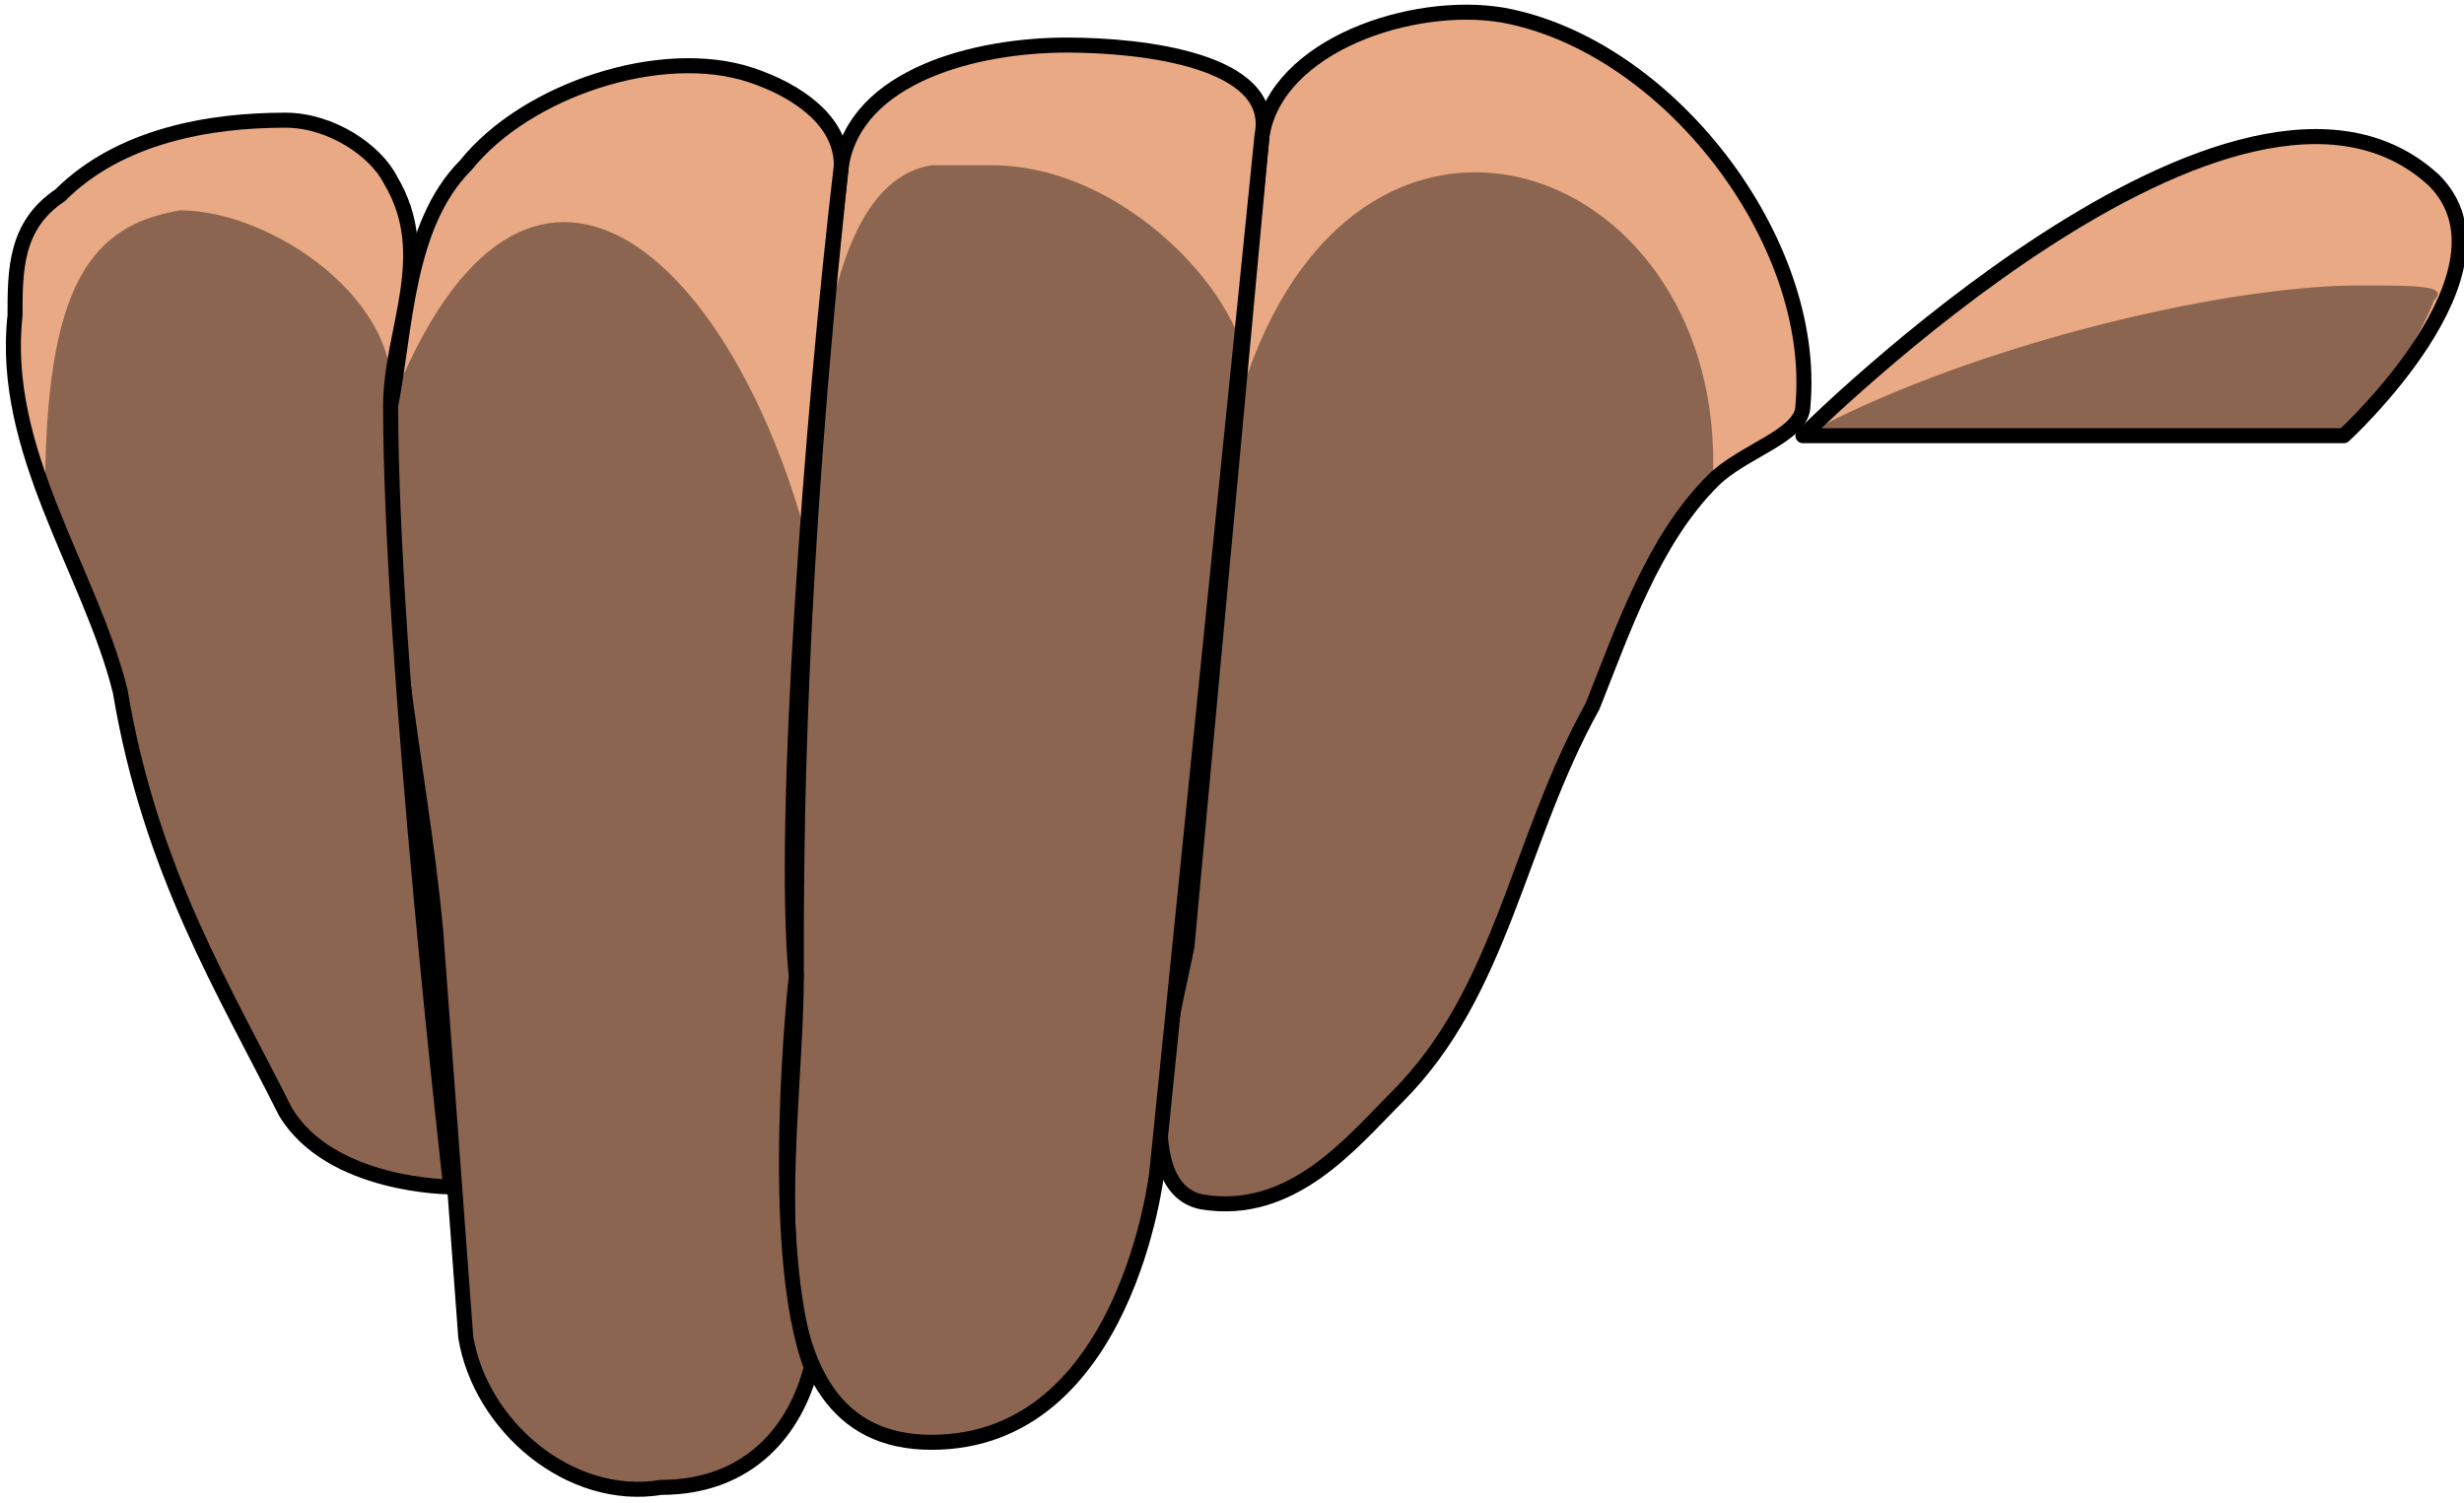
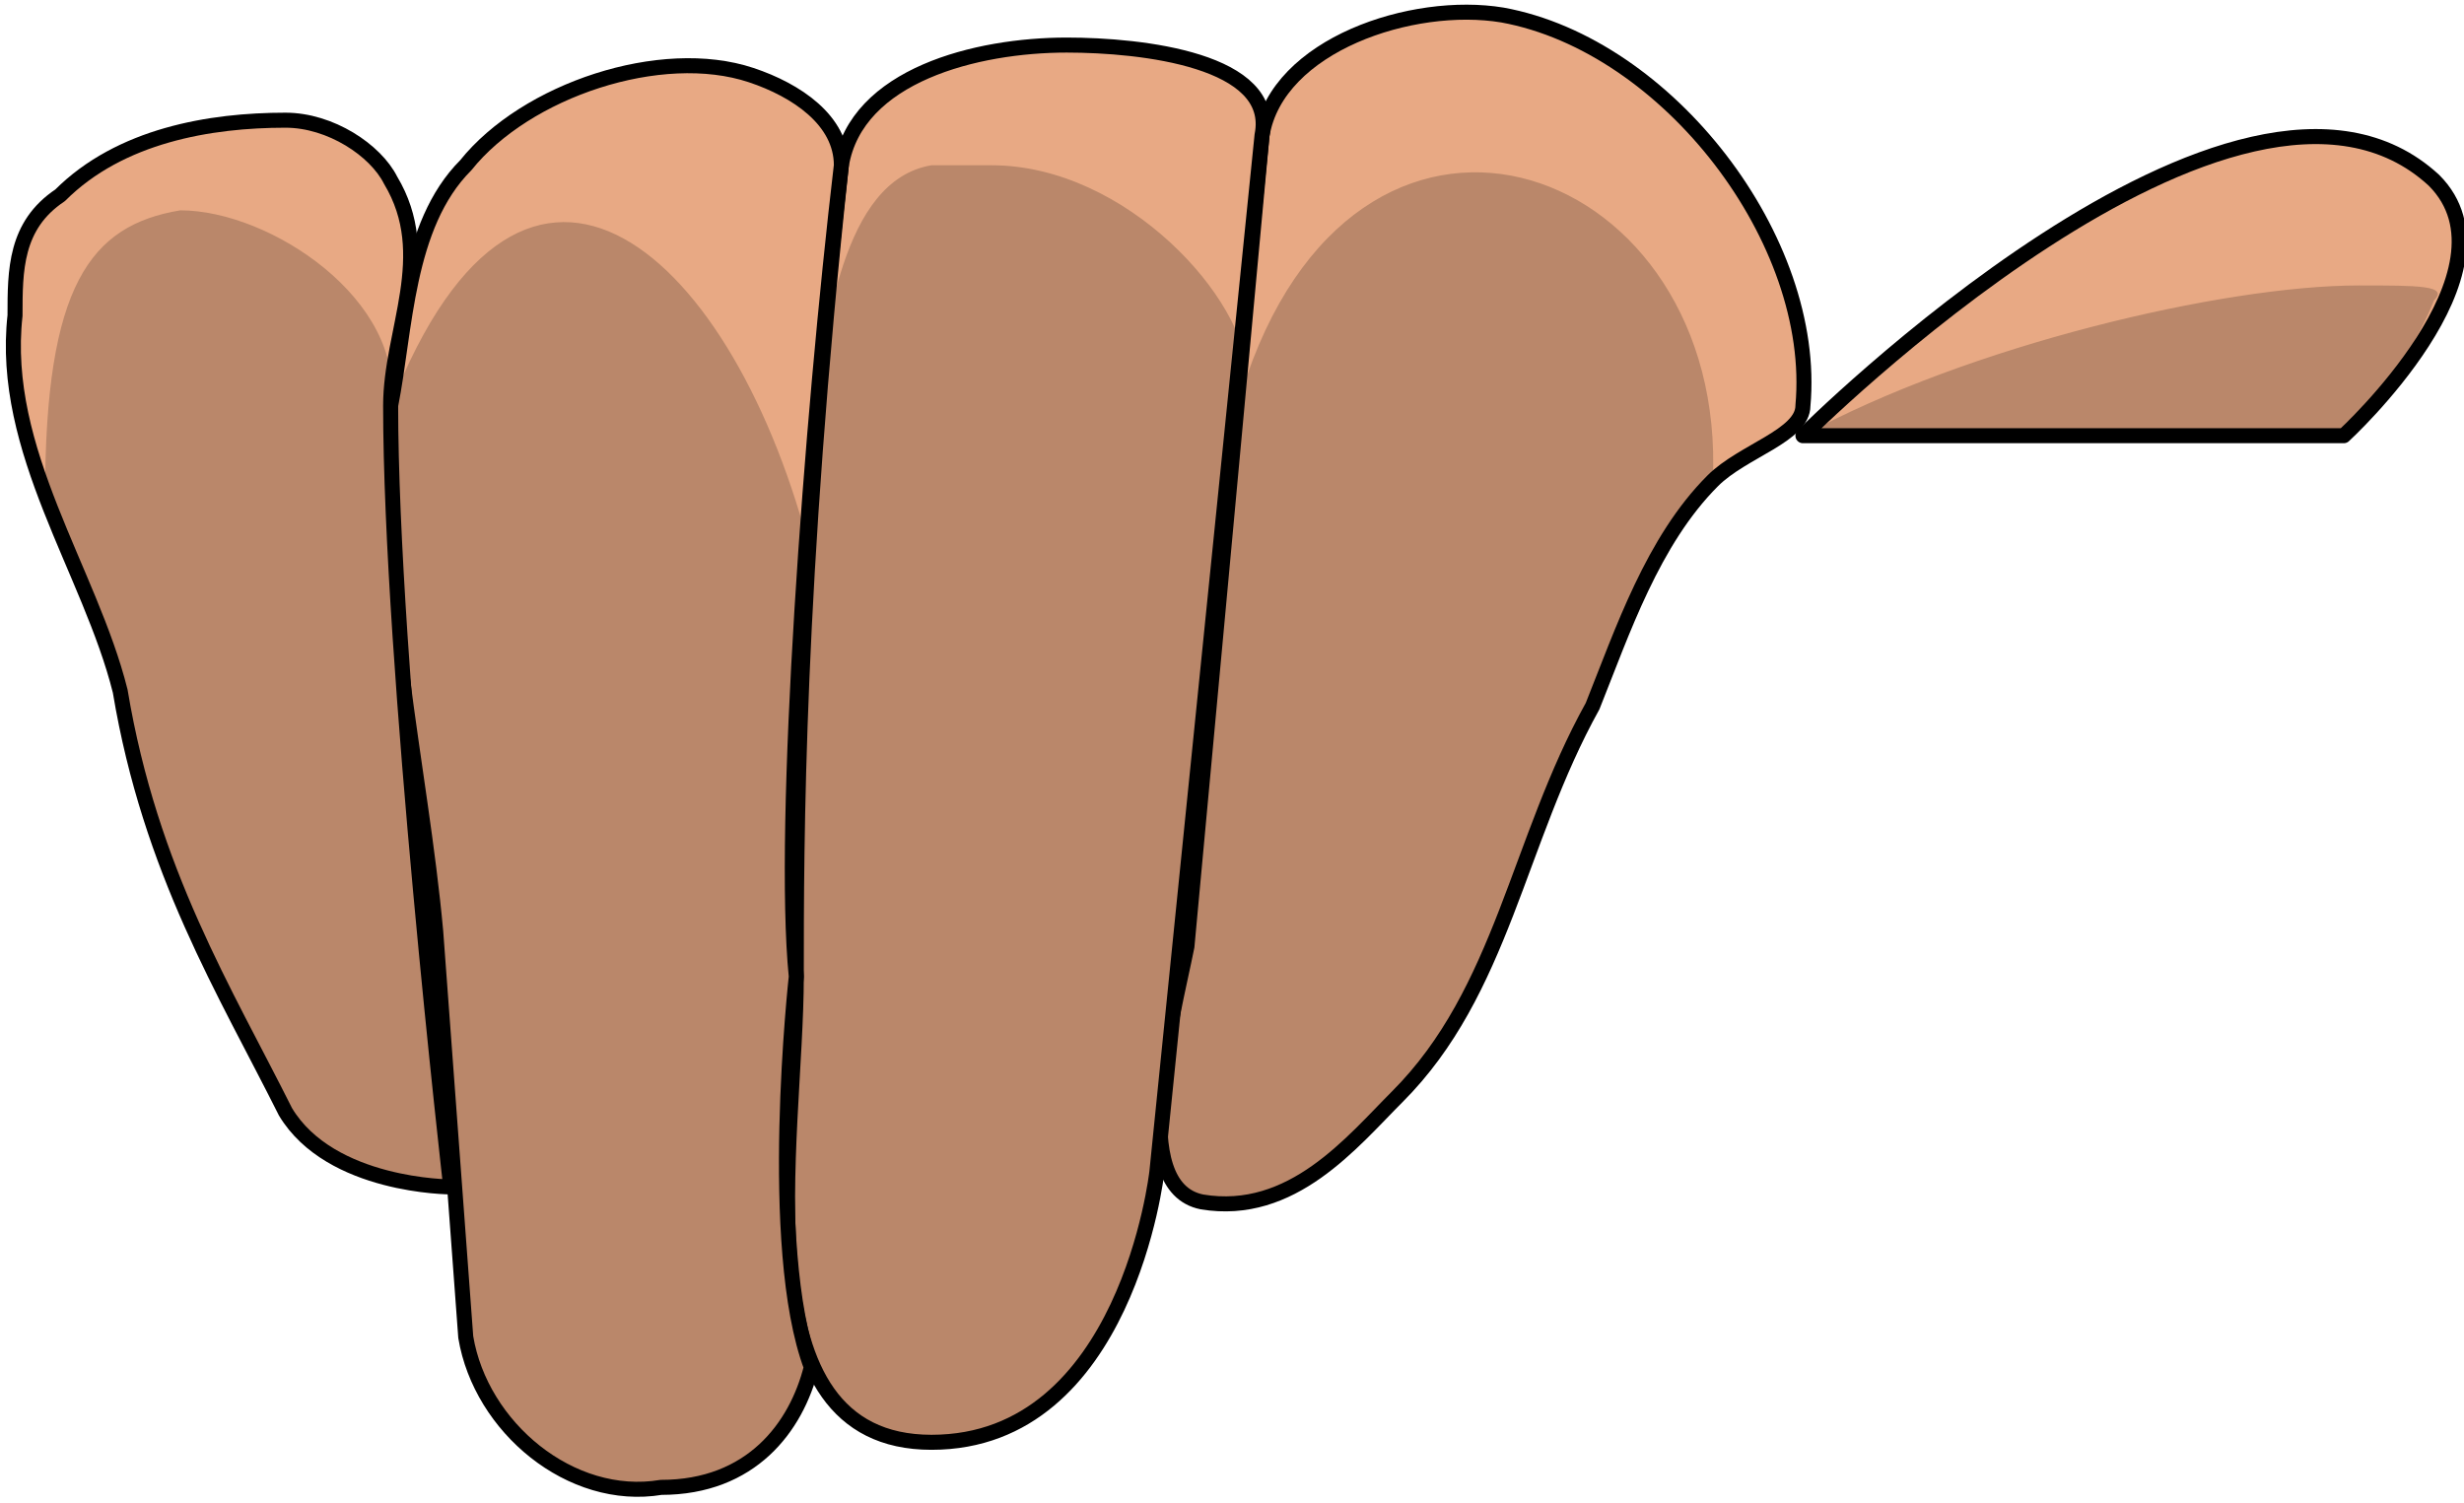
<svg xmlns="http://www.w3.org/2000/svg" class="grabhand-left" width="164" height="100" viewBox="0 0 164 100">
  <g id="grabhand-l" stroke-linecap="round" stroke-linejoin="round" stroke="#000" stroke-width="1">
    <path id="grabhand-l_thumb" fill="#e8a984" d="M120 29h36s12-11 6-17c-13-12-42 17-42 17Z" />
    <path id="grabhand-l_finger1" fill="#e8a984" d="M80 80c6 1 10-4 13-7 7-7 8-17 13-26 2-5 4-11 8-15 2-2 6-3 6-5 1-11-9-24-20-26-6-1-15 2-16 8l-5 54c-1 5-4 16 1 17Z" />
    <path id="grabhand-l_finger2" fill="#e8a984" d="M77 78s-2 18-15 18-9-20-9-31c0-9 0-26 3-54 1-6 9-8 15-8 5 0 14 1 13 6l-7 69" />
    <path id="grabhand-l_finger3" fill="#e8a984" d="M53 65s-2 18 1 26c-1 4-4 8-10 8-6 1-12-4-13-10l-2-27c-1-11-4-23-3-35 1-5 1-12 5-16 4-5 13-8 19-6 3 1 6 3 6 6-2 17-4 44-3 54" />
    <path id="grabhand-l_finger4" fill="#e8a984" d="M19 8c3 0 6 2 7 4 3 5 0 10 0 15 0 17 4 52 4 52s-8 0-11-5c-4-8-9-16-11-28-2-8-8-16-7-25 0-3 0-6 3-8 4-4 10-5 15-5Z" />
-     <path id="grabhand-l_shadow" fill="#000" opacity=".4" stroke="none" d="M66 11c9 0 17 9 17 14 8-23 32-14 31 7-4 4-6 10-8 15-5 9-6 19-13 26-3 3-7 8-13 7-5-1-2-12-1-17l2-23-4 38s-2 18-15 18c-4 0-6-2-8-5-1 4-4 8-10 8-6 1-12-4-13-10l-2-27-2-16 3 33s-8 0-11-5c-4-8-9-16-11-28L3 33c0-14 3-18 9-19 6 0 15 6 14 13 9-23 23-10 28 10v-9c1-6 2-16 8-17h4Zm91 8c4 0 6 0 5 1-2 5-6 9-6 9h-36c11-6 28-10 37-10ZM53 65v13-13Z" />
+     <path id="grabhand-l_shadow" fill="#000" opacity=".2" stroke="none" d="M66 11c9 0 17 9 17 14 8-23 32-14 31 7-4 4-6 10-8 15-5 9-6 19-13 26-3 3-7 8-13 7-5-1-2-12-1-17l2-23-4 38s-2 18-15 18c-4 0-6-2-8-5-1 4-4 8-10 8-6 1-12-4-13-10l-2-27-2-16 3 33s-8 0-11-5c-4-8-9-16-11-28L3 33c0-14 3-18 9-19 6 0 15 6 14 13 9-23 23-10 28 10v-9c1-6 2-16 8-17h4Zm91 8c4 0 6 0 5 1-2 5-6 9-6 9h-36c11-6 28-10 37-10ZM53 65v13-13Z" />
  </g>
</svg>
